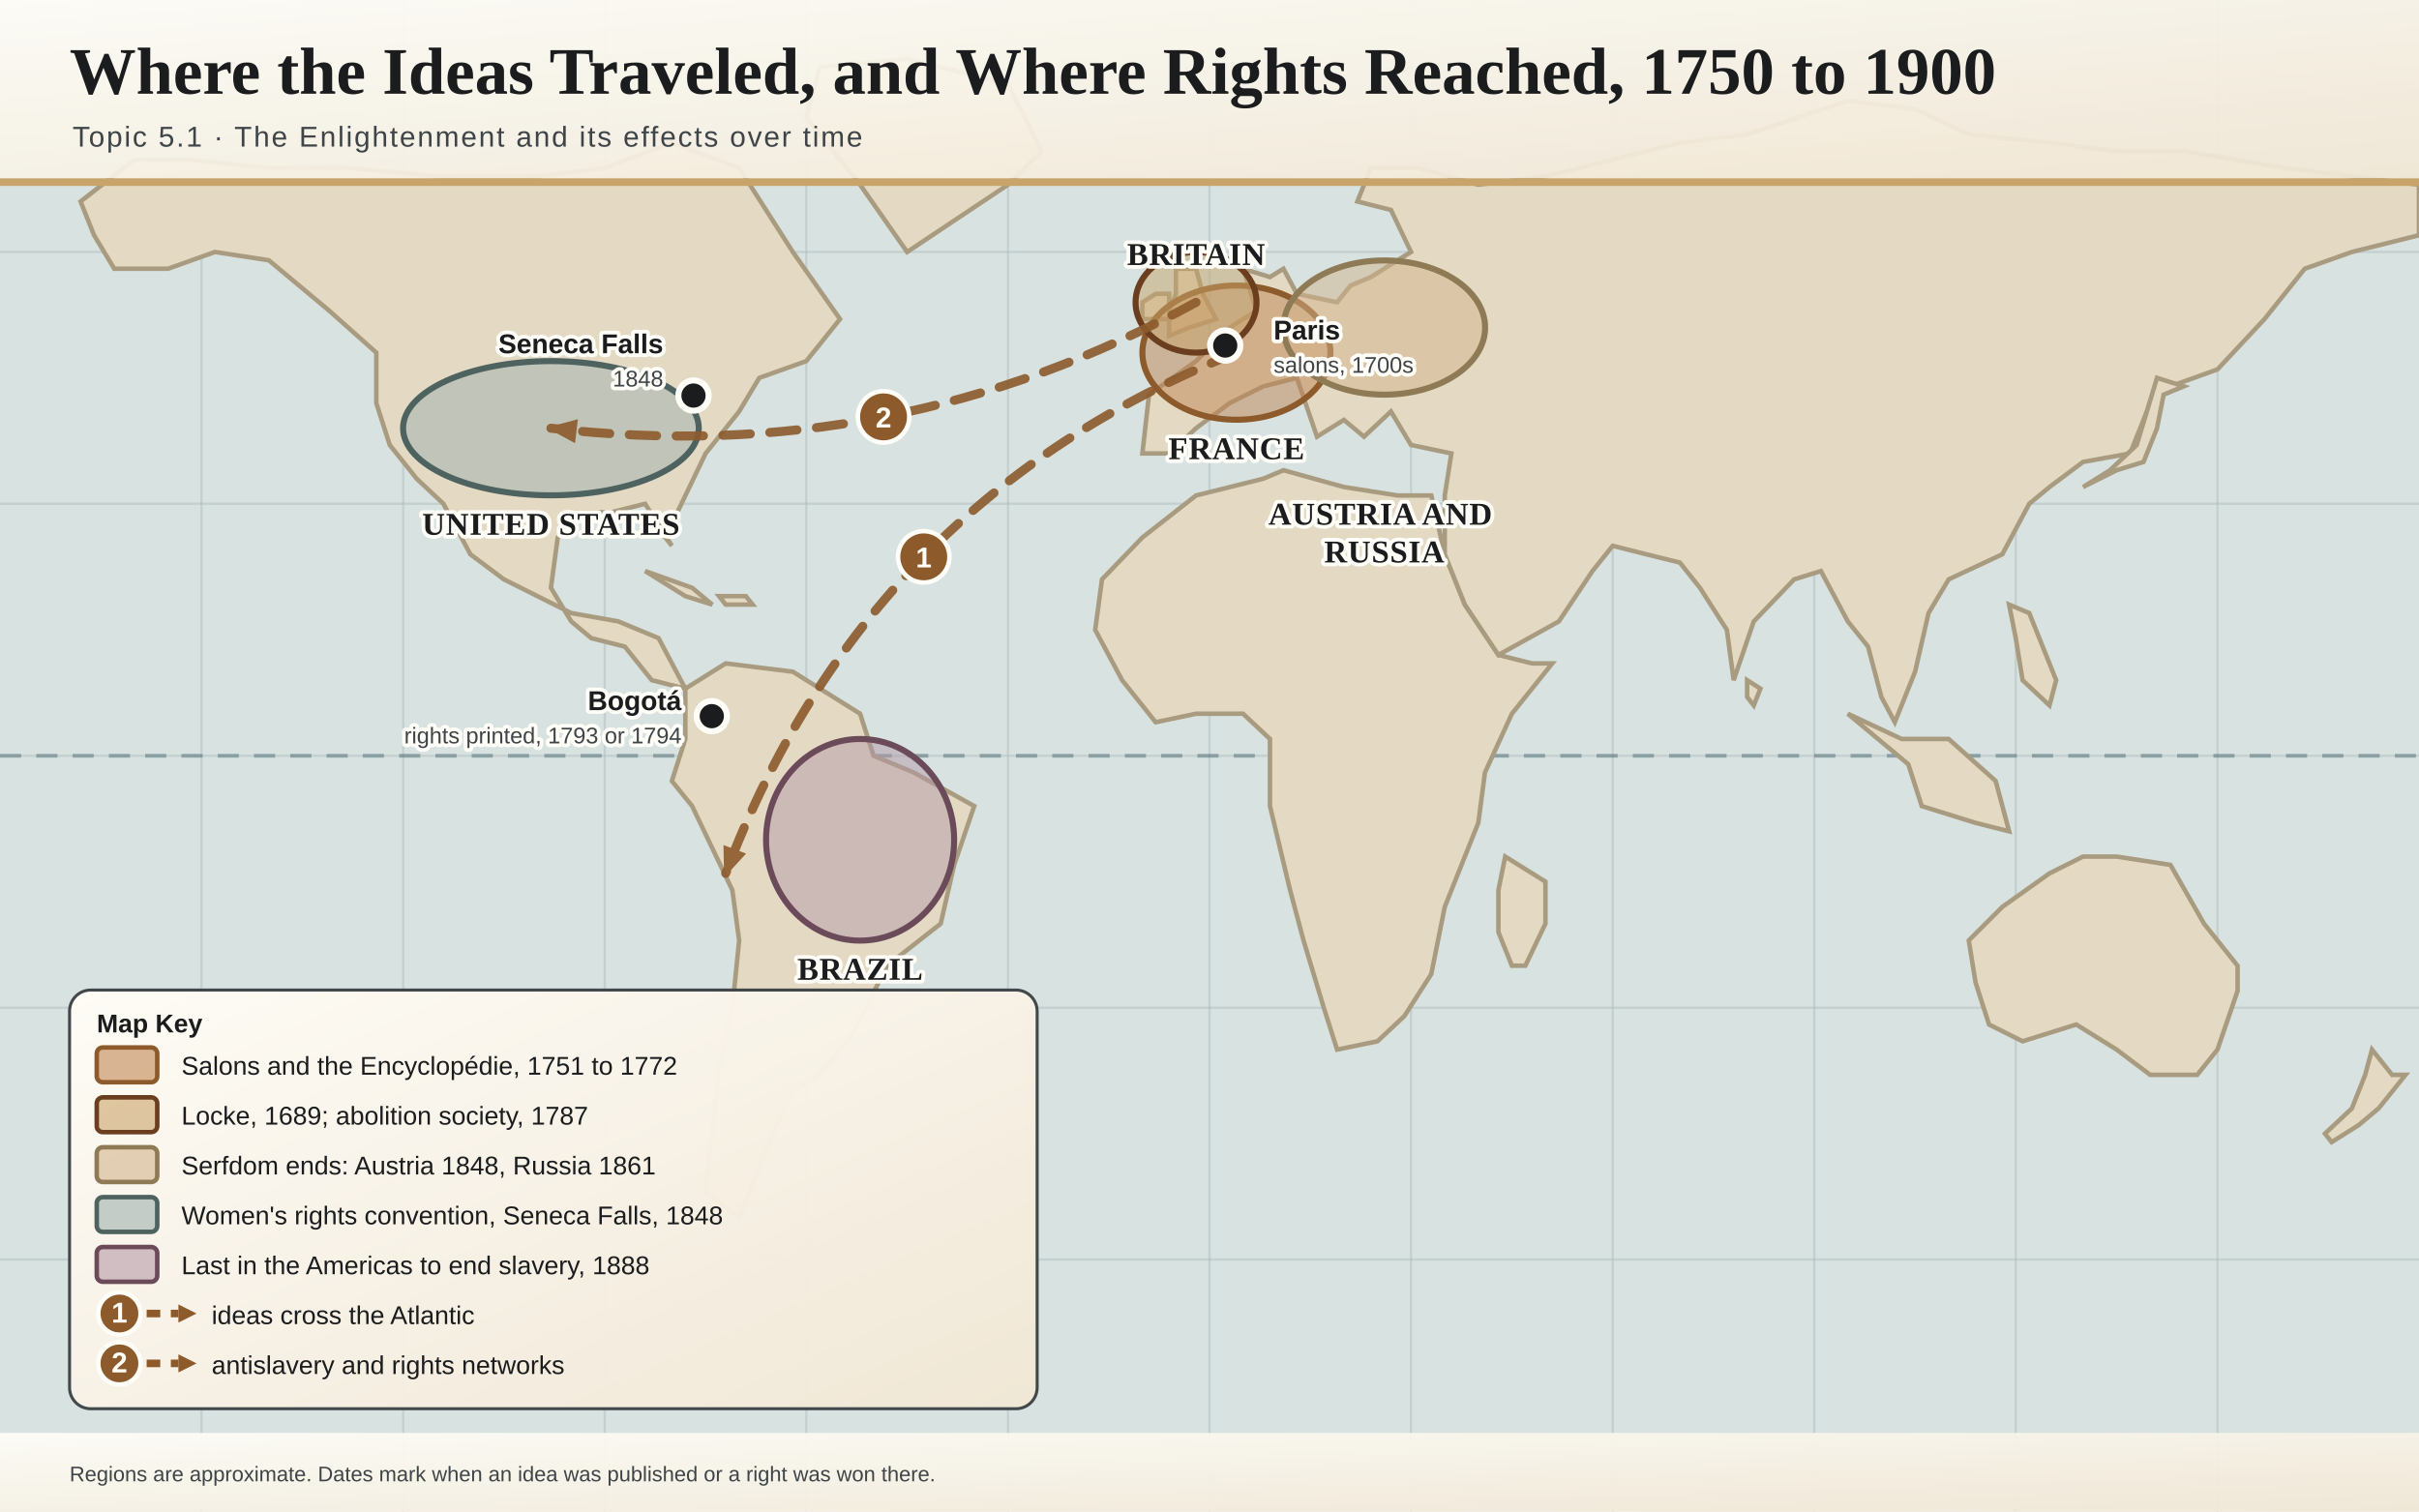
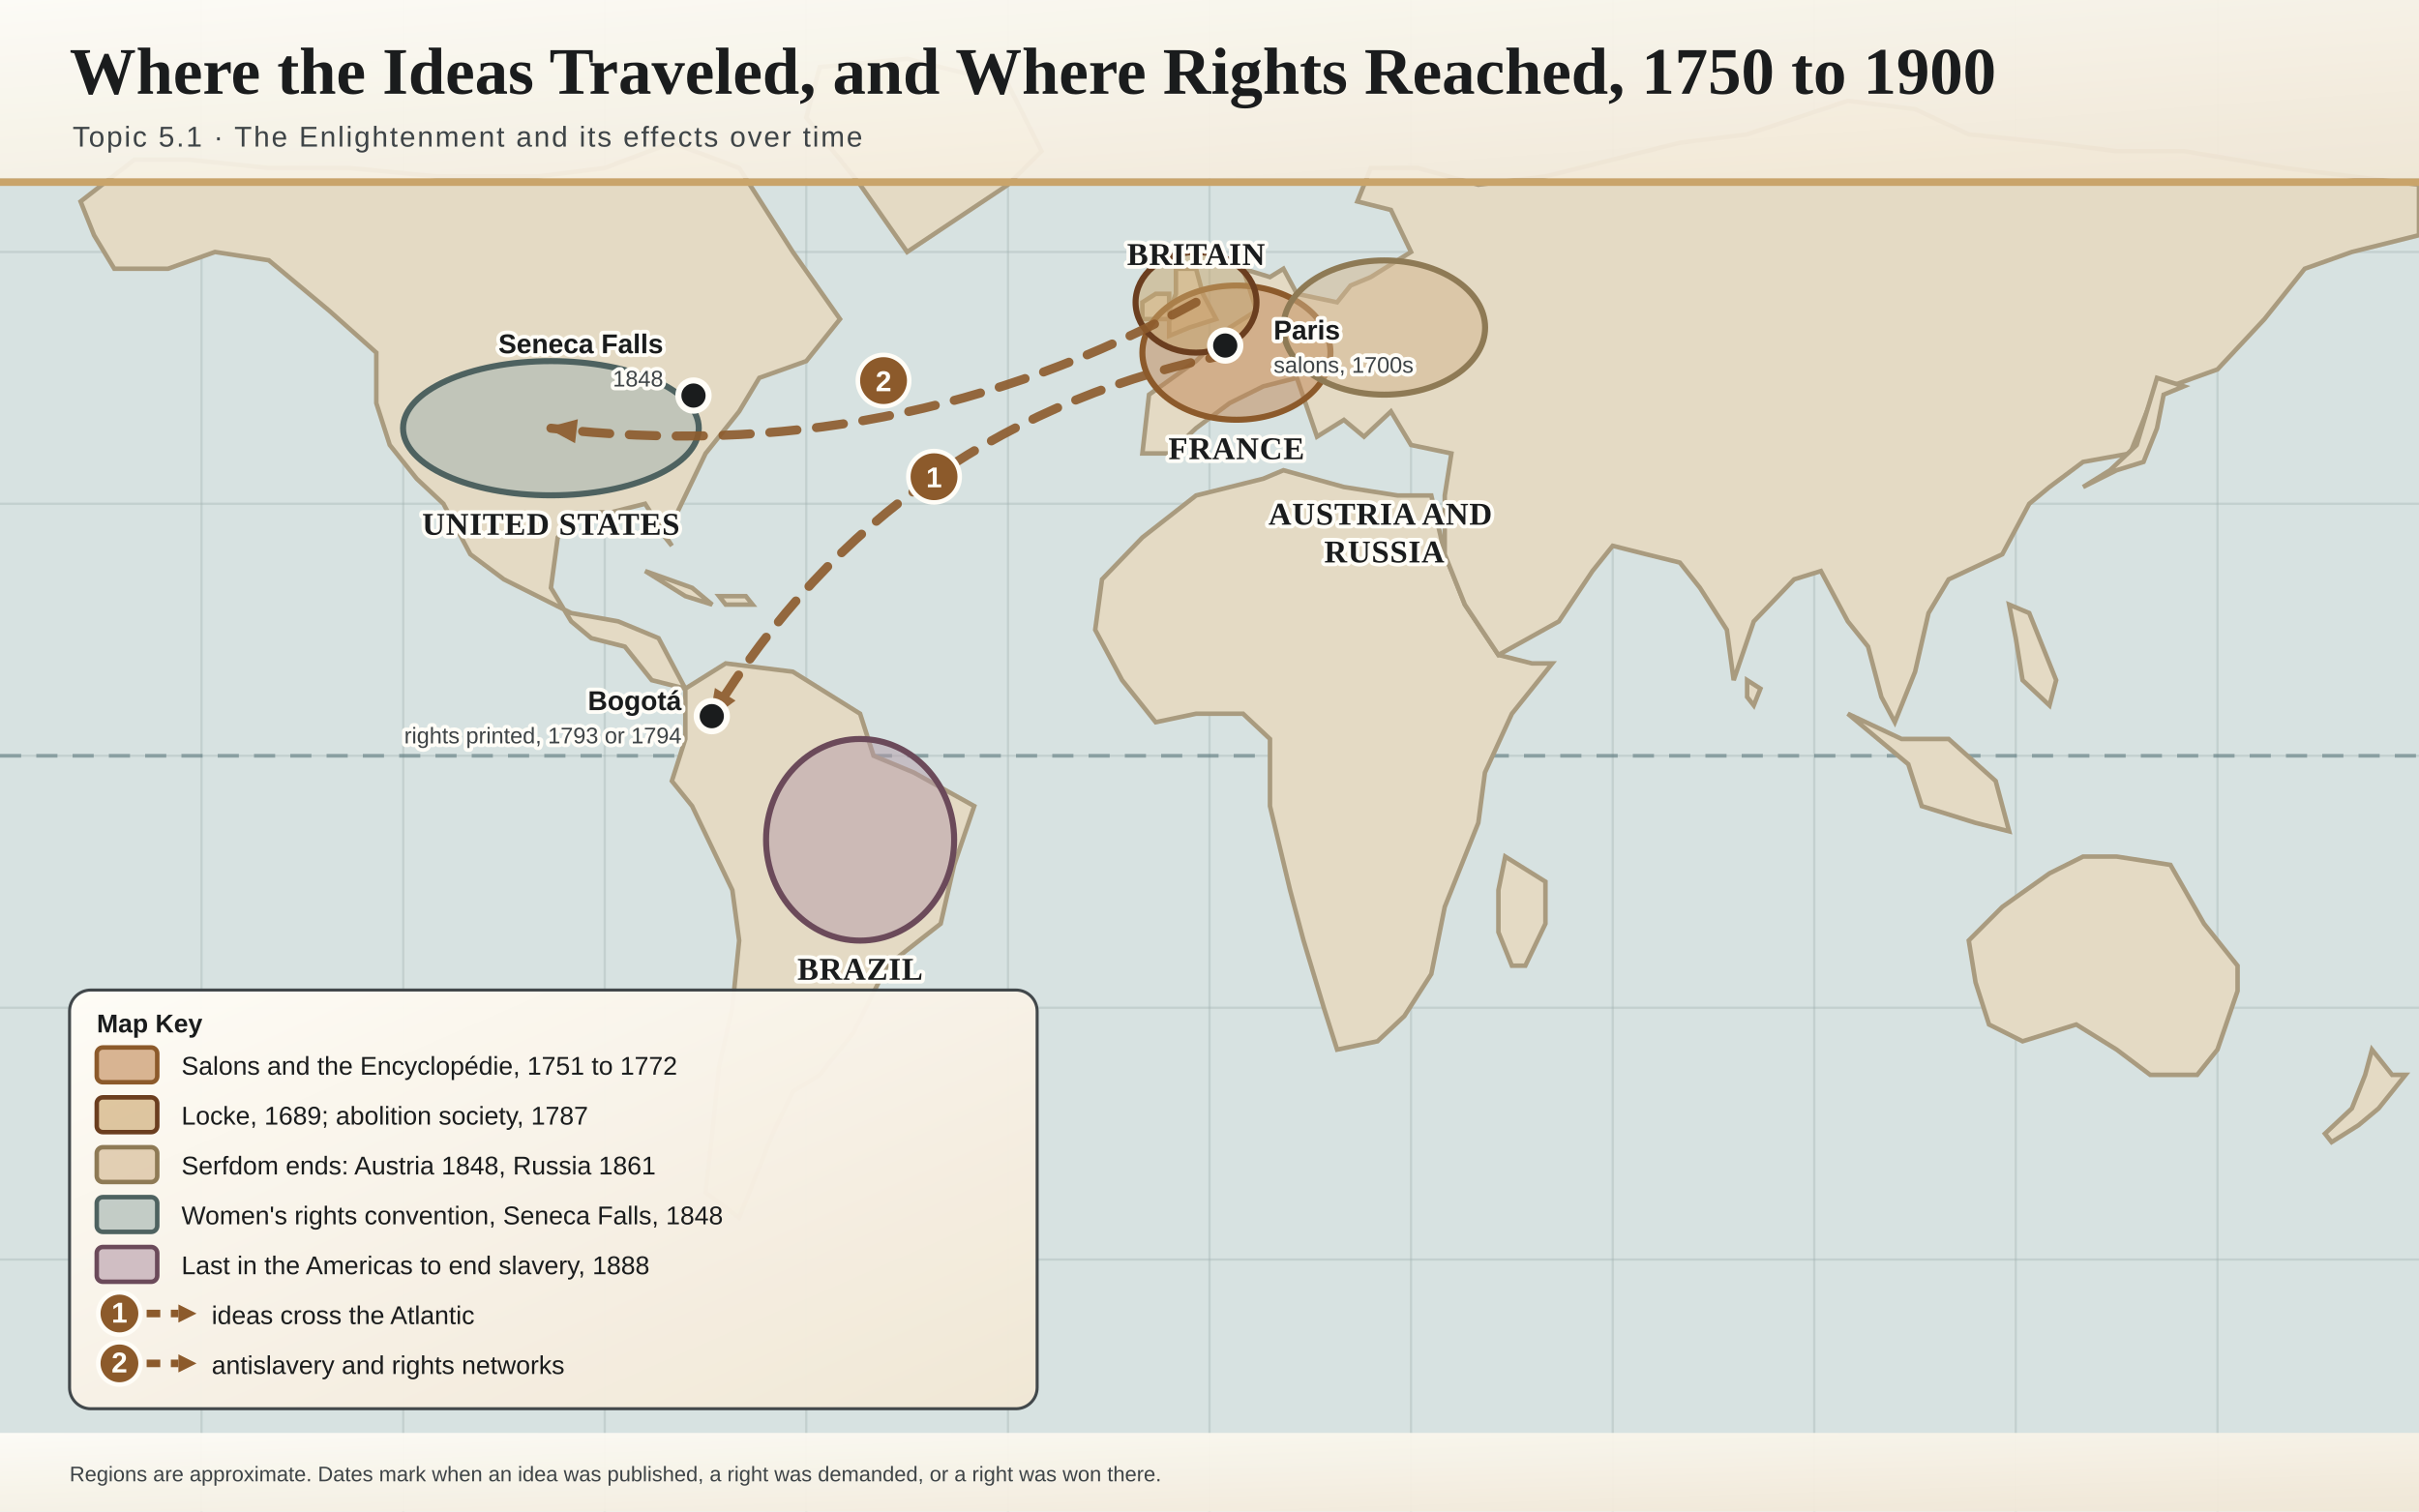
<svg xmlns="http://www.w3.org/2000/svg" width="1600" height="1000" viewBox="0 0 1600 1000" preserveAspectRatio="xMidYMid meet" role="img" aria-labelledby="map-title map-desc">
  <defs>
    <linearGradient id="paper" x1="0" x2="1" y1="0" y2="1">
      <stop offset="0" stop-color="#FFFDF7" />
      <stop offset="1" stop-color="#F1E7D5" />
    </linearGradient>
    <marker id="arrow" markerWidth="20" markerHeight="16" refX="17" refY="8" orient="auto" markerUnits="userSpaceOnUse">
      <path d="M0,0 L20,8 L0,16 Z" fill="#8C5A2B" />
    </marker>
    <style>
      .title{font-family:Georgia,'Times New Roman',serif;font-weight:700;font-size:44px;fill:#1A1C1D}
      .subtitle{font-family:Arial,Helvetica,sans-serif;font-size:19px;fill:#3E4447;letter-spacing:1.2px;text-transform:uppercase}
      .region{font-family:Georgia,'Times New Roman',serif;font-weight:700;font-size:21px;letter-spacing:.5px}
      .place{font-family:Arial,Helvetica,sans-serif;font-weight:700;font-size:18px;fill:#1A1C1D}
      .placenote{font-family:Arial,Helvetica,sans-serif;font-size:15px;fill:#3E4447}
      .small{font-family:Arial,Helvetica,sans-serif;font-size:17px;fill:#1A1C1D}
      .tiny{font-family:Arial,Helvetica,sans-serif;font-size:14px;fill:#3E4447}
      .badgenum{font-family:Arial,Helvetica,sans-serif;font-weight:700;font-size:19px;fill:#FFFDF7}
      .badge{fill:#8C5A2B;stroke:#FFFDF7;stroke-width:3}
      .halo{paint-order:stroke;stroke:#FFFDF7;stroke-width:5;stroke-linejoin:round}
      .city{fill:#1A1C1D;stroke:#FFFDF7;stroke-width:4}
      .leader{stroke:#1A1C1D;stroke-width:2.5;stroke-linecap:round;opacity:.7}
      .flow{fill:none;stroke:#8C5A2B;stroke-width:6;stroke-linecap:round;opacity:.9}
      #land path{fill:#E4DAC4;stroke:#A99B7F;stroke-width:3}
      #graticule line{stroke:#9FB0AE;stroke-width:1.5;opacity:.35}
    </style>
  </defs>
  <rect width="1600" height="1000" fill="#D7E2E1" />
  <g id="graticule">
    <line x1="133.3" y1="0" x2="133.3" y2="1000" />
    <line x1="266.7" y1="0" x2="266.7" y2="1000" />
    <line x1="400.0" y1="0" x2="400.0" y2="1000" />
    <line x1="533.3" y1="0" x2="533.3" y2="1000" />
    <line x1="666.7" y1="0" x2="666.7" y2="1000" />
    <line x1="800.0" y1="0" x2="800.0" y2="1000" />
    <line x1="933.3" y1="0" x2="933.3" y2="1000" />
    <line x1="1066.7" y1="0" x2="1066.7" y2="1000" />
    <line x1="1200.0" y1="0" x2="1200.0" y2="1000" />
    <line x1="1333.3" y1="0" x2="1333.3" y2="1000" />
    <line x1="1466.7" y1="0" x2="1466.7" y2="1000" />
    <line x1="0" y1="833.3" x2="1600" y2="833.3" />
    <line x1="0" y1="666.7" x2="1600" y2="666.7" />
    <line x1="0" y1="500.0" x2="1600" y2="500.0" />
    <line x1="0" y1="333.3" x2="1600" y2="333.3" />
    <line x1="0" y1="166.7" x2="1600" y2="166.7" />
  </g>
  <line x1="0" y1="500.0" x2="1600" y2="500.0" stroke="#4E6B72" stroke-width="2.5" stroke-dasharray="14 10" opacity=".5" />
  <g id="land">
    <path id="land-greenland" d="M600.0,166.7 L666.7,122.2 L688.9,100.0 L666.7,55.6 L600.0,38.9 L542.2,44.4 L533.3,77.8 L568.9,122.2 L600.0,166.7 Z" />
    <path id="land-northAmerica" d="M53.3,133.3 L88.9,105.6 L124.4,105.6 L177.8,111.1 L231.1,111.1 L288.9,116.7 L355.6,116.7 L400.0,111.1 L444.4,94.4 L488.9,111.1 L524.4,166.7 L555.6,211.1 L533.3,238.9 L502.2,250.0 L488.9,272.2 L466.7,300.0 L440.0,355.6 L444.4,361.1 L426.7,333.3 L404.4,338.9 L382.2,338.9 L368.9,355.6 L364.4,388.9 L377.8,411.1 L391.1,422.2 L413.3,427.8 L431.1,450.0 L453.3,455.6 L435.6,422.2 L408.9,411.1 L377.8,405.6 L333.3,383.3 L311.1,366.7 L293.3,333.3 L275.6,316.7 L257.8,294.4 L248.9,266.7 L248.9,233.3 L217.8,205.6 L177.8,172.2 L142.2,166.7 L111.1,177.8 L75.6,177.8 L62.2,155.6 L53.3,133.3 Z" />
    <path id="land-southAmerica" d="M453.3,455.6 L480.0,438.9 L524.4,444.4 L568.9,472.2 L577.8,500.0 L604.4,511.1 L644.4,533.3 L631.1,572.2 L622.2,611.1 L586.7,638.9 L564.4,683.3 L542.2,711.1 L524.4,722.2 L511.1,750.0 L497.8,783.3 L488.9,805.6 L466.7,788.9 L471.1,750.0 L475.6,705.6 L484.4,666.7 L488.9,622.2 L484.4,588.9 L457.8,533.3 L444.4,516.7 L453.3,488.9 L453.3,455.6 Z" />
    <path id="land-africa" d="M724.4,416.7 L728.9,383.3 L755.6,355.6 L791.1,327.8 L835.6,316.7 L848.9,311.1 L888.9,322.2 L924.4,327.8 L946.7,327.8 L955.6,366.7 L968.9,400.0 L991.1,433.3 L1013.3,438.9 L1026.7,438.9 L1000.0,472.2 L982.2,511.1 L977.8,544.4 L955.6,600.0 L946.7,644.4 L928.9,672.2 L911.1,688.9 L884.4,694.4 L875.6,666.7 L862.2,622.2 L853.3,588.9 L840.0,533.3 L840.0,488.9 L822.2,472.2 L791.1,472.2 L764.4,477.8 L742.2,450.0 L724.4,416.7 Z" />
    <path id="land-eurasia" d="M755.6,300.0 L760.0,261.1 L791.1,238.9 L813.3,216.7 L831.1,205.6 L822.2,177.8 L840.0,183.3 L848.9,177.8 L857.8,194.4 L884.4,200.0 L893.3,188.9 L906.7,183.3 L924.4,172.2 L933.3,166.7 L920.0,138.9 L897.8,133.3 L906.7,111.1 L937.8,111.1 L977.8,122.2 L1022.2,116.7 L1066.7,105.6 L1111.1,94.4 L1155.6,88.9 L1222.2,66.7 L1266.7,72.2 L1302.2,88.9 L1355.6,94.4 L1400.0,100.0 L1444.4,100.0 L1511.1,111.1 L1555.6,116.7 L1600.0,122.2 L1600.0,155.6 L1555.6,166.7 L1524.4,177.8 L1497.8,211.1 L1466.7,244.4 L1435.6,255.6 L1422.2,266.7 L1408.9,300.0 L1377.8,305.6 L1355.6,322.2 L1342.2,333.3 L1324.4,366.7 L1288.9,383.3 L1275.6,405.6 L1266.7,444.4 L1253.3,477.8 L1244.4,461.1 L1235.6,427.8 L1222.2,411.1 L1204.4,377.8 L1186.7,383.3 L1160.0,411.1 L1146.7,450.0 L1142.2,416.7 L1124.4,388.9 L1111.1,372.2 L1088.9,366.7 L1066.7,361.1 L1053.3,377.8 L1031.1,411.1 L991.1,433.3 L968.9,400.0 L955.6,366.7 L955.6,327.8 L960.0,300.0 L933.3,294.4 L920.0,272.2 L902.2,288.9 L888.9,277.8 L871.1,288.9 L857.8,250.0 L835.6,255.6 L813.3,266.7 L791.1,283.3 L773.3,300.0 L755.6,300.0 Z" />
    <path id="land-britain" d="M773.3,222.2 L786.7,216.7 L804.4,211.1 L795.6,194.4 L791.1,177.8 L777.8,177.8 L777.8,194.4 L773.3,205.6 L773.3,222.2 Z" />
    <path id="land-ireland" d="M755.6,211.1 L773.3,211.1 L773.3,194.4 L764.4,194.4 L755.6,200.0 L755.6,211.1 Z" />
    <path id="land-japan" d="M1377.8,322.2 L1400.0,311.1 L1417.8,305.6 L1426.7,283.3 L1431.1,261.1 L1444.4,255.6 L1426.7,250.0 L1413.3,294.4 L1395.6,311.1 L1377.8,322.2 Z" />
    <path id="land-indonesia" d="M1222.2,472.2 L1262.2,505.6 L1271.1,533.3 L1306.7,544.4 L1328.9,550.0 L1320.0,516.7 L1288.9,488.9 L1257.8,488.9 L1222.2,472.2 Z" />
    <path id="land-philippines" d="M1328.9,400.0 L1342.2,405.6 L1351.1,427.8 L1360.0,450.0 L1355.6,466.7 L1337.8,450.0 L1333.3,422.2 L1328.9,400.0 Z" />
    <path id="land-australia" d="M1302.2,622.2 L1306.7,650.0 L1315.6,677.8 L1337.8,688.9 L1373.3,677.8 L1400.0,694.4 L1422.2,711.1 L1453.3,711.1 L1466.7,694.4 L1480.0,655.6 L1480.0,638.9 L1457.8,611.1 L1435.6,572.2 L1400.0,566.7 L1377.8,566.7 L1355.6,577.8 L1324.4,600.0 L1302.2,622.2 Z" />
    <path id="land-newZealand" d="M1568.9,694.4 L1582.2,711.1 L1591.1,711.1 L1573.3,733.3 L1560.0,744.4 L1542.2,755.6 L1537.8,750.0 L1555.6,733.3 L1564.4,711.1 L1568.9,694.4 Z" />
    <path id="land-madagascar" d="M995.6,566.7 L1022.2,583.3 L1022.2,611.1 L1008.9,638.9 L1000.0,638.9 L991.1,616.7 L991.1,588.9 L995.6,566.7 Z" />
    <path id="land-cuba" d="M426.7,377.8 L457.8,388.9 L471.1,400.0 L453.3,394.4 L426.7,377.8 Z" />
    <path id="land-hispaniola" d="M475.6,394.4 L493.3,394.4 L497.8,400.0 L480.0,400.0 L475.6,394.4 Z" />
    <path id="land-sriLanka" d="M1155.6,450.0 L1164.4,455.6 L1160.0,466.7 L1155.6,461.1 L1155.6,450.0 Z" />
  </g>
  <g id="highlights">
    <ellipse cx="817.8" cy="233.3" rx="62.2" ry="44.4" fill="#C08552" fill-opacity="0.5" stroke="#8C5A2B" stroke-width="4" />
    <ellipse cx="791.1" cy="200.0" rx="40.0" ry="33.3" fill="#C9A46A" fill-opacity="0.5" stroke="#6B3E1F" stroke-width="4" />
    <ellipse cx="915.6" cy="216.7" rx="66.7" ry="44.4" fill="#D2B48C" fill-opacity="0.5" stroke="#8E7A55" stroke-width="4" />
    <ellipse cx="364.4" cy="283.3" rx="97.8" ry="44.4" fill="#9FB0AE" fill-opacity="0.5" stroke="#4E6260" stroke-width="4" />
    <ellipse cx="568.9" cy="555.6" rx="62.2" ry="66.7" fill="#B49AA8" fill-opacity="0.5" stroke="#6B4A5A" stroke-width="4" />
  </g>
  <g id="flows">
-     <path class="flow" d="M817.8,233.3 Q573.1,331.2 480.0,577.8" stroke-dasharray="18 13" marker-end="url(#arrow)" />
-     <circle class="badge" cx="611.0" cy="368.4" r="17" />
-     <text class="badgenum" x="611.0" y="375.4" text-anchor="middle">1</text>
+     <path class="flow" d="M817.8,233.3 Q591.4,277.2 470.8,473.8" stroke-dasharray="18 13" marker-end="url(#arrow)" />
+     <circle class="badge" cx="617.8" cy="315.4" r="17" />
+     <text class="badgenum" x="617.8" y="322.4" text-anchor="middle">1</text>
    <path class="flow" d="M791.1,200.0 Q591.1,309.9 364.4,283.3" stroke-dasharray="18 13" marker-end="url(#arrow)" />
-     <circle class="badge" cx="584.4" cy="275.8" r="17" />
-     <text class="badgenum" x="584.4" y="282.8" text-anchor="middle">2</text>
+     <circle class="badge" cx="584.4" cy="251.8" r="17" />
+     <text class="badgenum" x="584.4" y="258.8" text-anchor="middle">2</text>
  </g>
  <g id="region-labels">
    <text class="region halo" x="817.8" y="303.8" text-anchor="middle" fill="#1A1C1D">
      <tspan x="817.8" dy="0">FRANCE</tspan>
    </text>
    <text class="region halo" x="791.1" y="175.3" text-anchor="middle" fill="#1A1C1D">
      <tspan x="791.1" dy="0">BRITAIN</tspan>
    </text>
    <text class="region halo" x="915.6" y="347.1" text-anchor="middle" fill="#1A1C1D">
      <tspan x="915.6" dy="0">AUSTRIA AND</tspan>
      <tspan x="915.6" dy="25">RUSSIA</tspan>
    </text>
    <text class="region halo" x="364.4" y="353.8" text-anchor="middle" fill="#1A1C1D">
      <tspan x="364.4" dy="0">UNITED STATES</tspan>
    </text>
    <text class="region halo" x="568.9" y="648.2" text-anchor="middle" fill="#1A1C1D">
      <tspan x="568.9" dy="0">BRAZIL</tspan>
    </text>
  </g>
  <g id="places">
    <circle class="city" cx="810.4" cy="228.6" r="10" />
    <text class="place halo" x="842.4" y="224.6" text-anchor="start">Paris</text>
    <text class="placenote halo" x="842.4" y="246.6" text-anchor="start">salons, 1700s</text>
    <circle class="city" cx="470.8" cy="473.8" r="10" />
    <text class="place halo" x="450.8" y="469.8" text-anchor="end">Bogotá</text>
    <text class="placenote halo" x="450.8" y="491.8" text-anchor="end">rights printed, 1793 or 1794</text>
    <circle class="city" cx="458.7" cy="261.7" r="10" />
    <text class="place halo" x="438.7" y="233.7" text-anchor="end">Seneca Falls</text>
    <text class="placenote halo" x="438.7" y="255.7" text-anchor="end">1848</text>
  </g>
  <g id="titleband">
    <rect x="0" y="0" width="1600" height="118" fill="url(#paper)" opacity=".93" />
    <rect x="0" y="118" width="1600" height="5" fill="#C9A46A" />
    <text class="title" x="46" y="62">Where the Ideas Traveled, and Where Rights Reached, 1750 to 1900</text>
    <text class="subtitle" x="48" y="97">Topic 5.1 · The Enlightenment and its effects over time</text>
  </g>
  <g id="legend" transform="translate(46,655)">
    <rect x="0" y="0" width="640" height="277" rx="14" fill="url(#paper)" stroke="#3E4447" stroke-width="2" opacity=".97" />
    <text class="small" x="18" y="28" font-weight="700">Map Key</text>
    <rect x="18" y="38" width="40" height="23" rx="4" fill="#C08552" fill-opacity=".6" stroke="#8C5A2B" stroke-width="3" />
    <text class="small" x="74" y="56">Salons and the Encyclopédie, 1751 to 1772</text>
    <rect x="18" y="71" width="40" height="23" rx="4" fill="#C9A46A" fill-opacity=".6" stroke="#6B3E1F" stroke-width="3" />
    <text class="small" x="74" y="89">Locke, 1689; abolition society, 1787</text>
    <rect x="18" y="104" width="40" height="23" rx="4" fill="#D2B48C" fill-opacity=".6" stroke="#8E7A55" stroke-width="3" />
    <text class="small" x="74" y="122">Serfdom ends: Austria 1848, Russia 1861</text>
    <rect x="18" y="137" width="40" height="23" rx="4" fill="#9FB0AE" fill-opacity=".6" stroke="#4E6260" stroke-width="3" />
    <text class="small" x="74" y="155">Women's rights convention, Seneca Falls, 1848</text>
    <rect x="18" y="170" width="40" height="23" rx="4" fill="#B49AA8" fill-opacity=".6" stroke="#6B4A5A" stroke-width="3" />
    <text class="small" x="74" y="188">Last in the Americas to end slavery, 1888</text>
    <circle class="badge" cx="33" cy="214" r="14" />
    <text class="badgenum" x="33" y="220" text-anchor="middle" font-size="16">1</text>
    <line x1="51" x2="72" y1="214" y2="214" stroke="#8C5A2B" stroke-width="5" stroke-dasharray="9 7" />
    <path d="M72,208 L84,214 L72,220 Z" fill="#8C5A2B" />
    <text class="small" x="94" y="221">ideas cross the Atlantic</text>
    <circle class="badge" cx="33" cy="247" r="14" />
    <text class="badgenum" x="33" y="253" text-anchor="middle" font-size="16">2</text>
    <line x1="51" x2="72" y1="247" y2="247" stroke="#8C5A2B" stroke-width="5" stroke-dasharray="9 7" />
    <path d="M72,241 L84,247 L72,253 Z" fill="#8C5A2B" />
    <text class="small" x="94" y="254">antislavery and rights networks</text>
  </g>
  <rect x="0" y="948" width="1600" height="52" fill="url(#paper)" opacity=".93" />
-   <text class="tiny" x="46" y="980">Regions are approximate. Dates mark when an idea was published or a right was won there.</text>
+   <text class="tiny" x="46" y="980">Regions are approximate. Dates mark when an idea was published, a right was demanded, or a right was won there.</text>
</svg>
